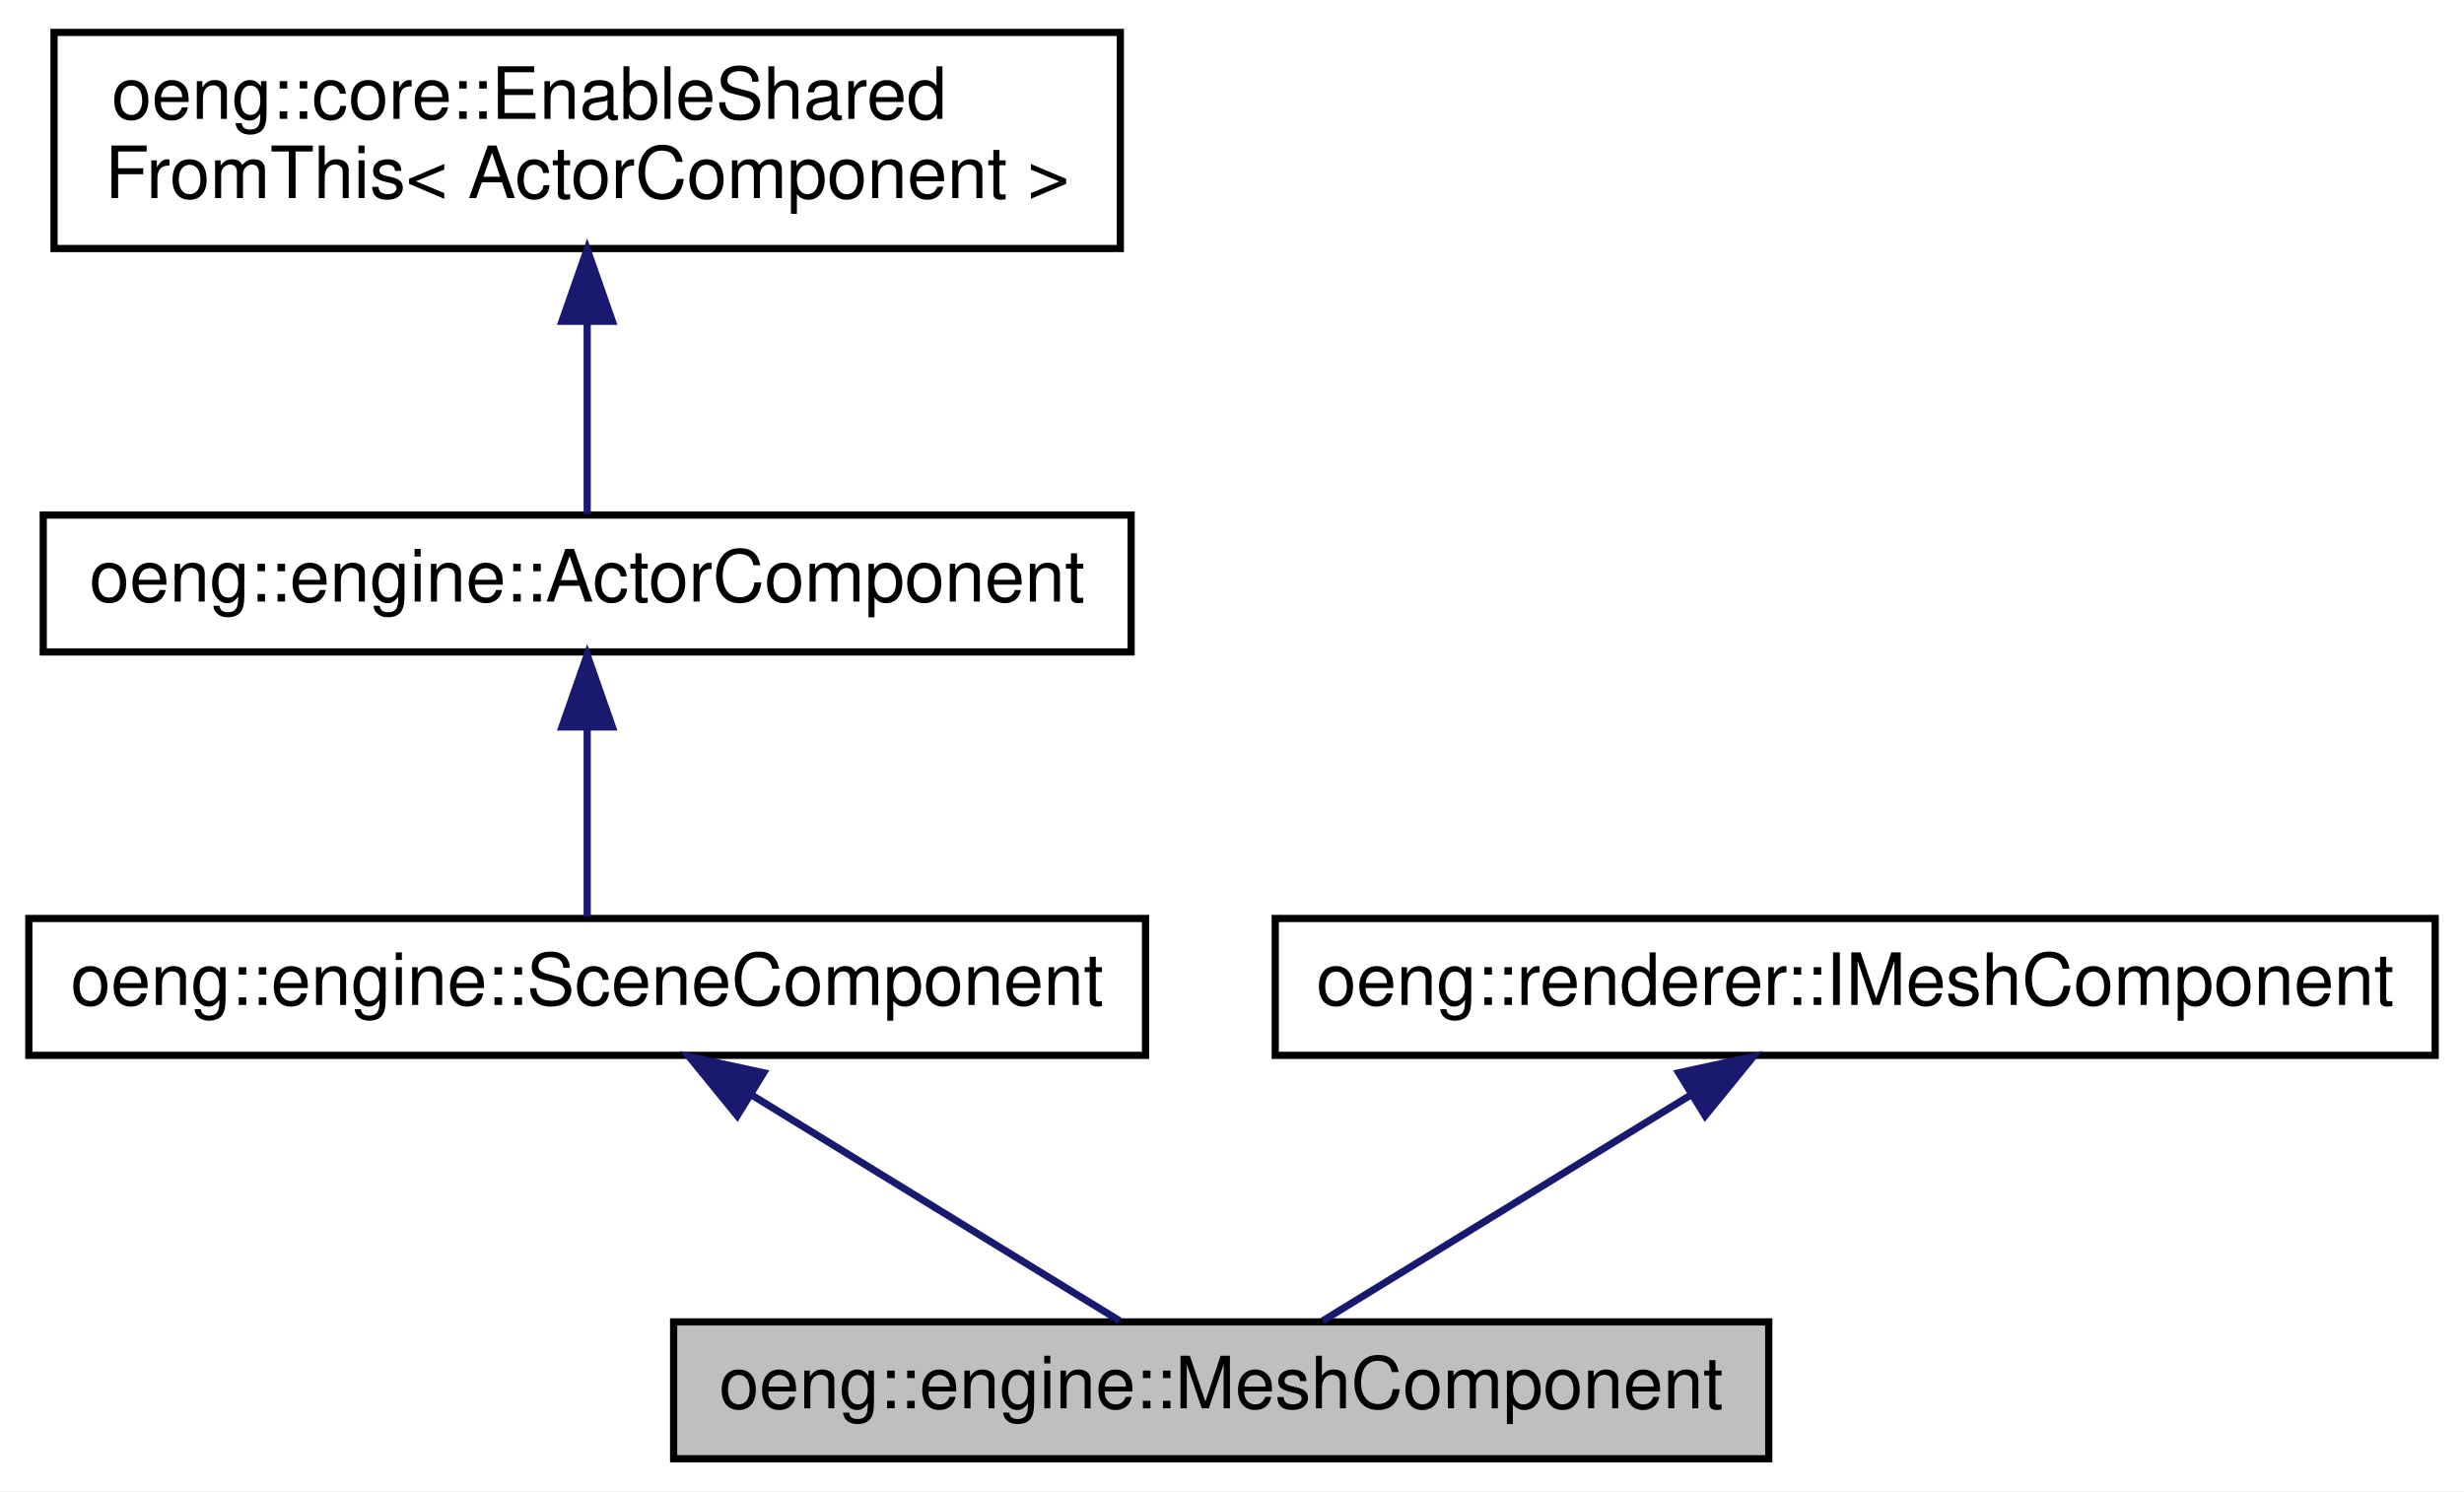
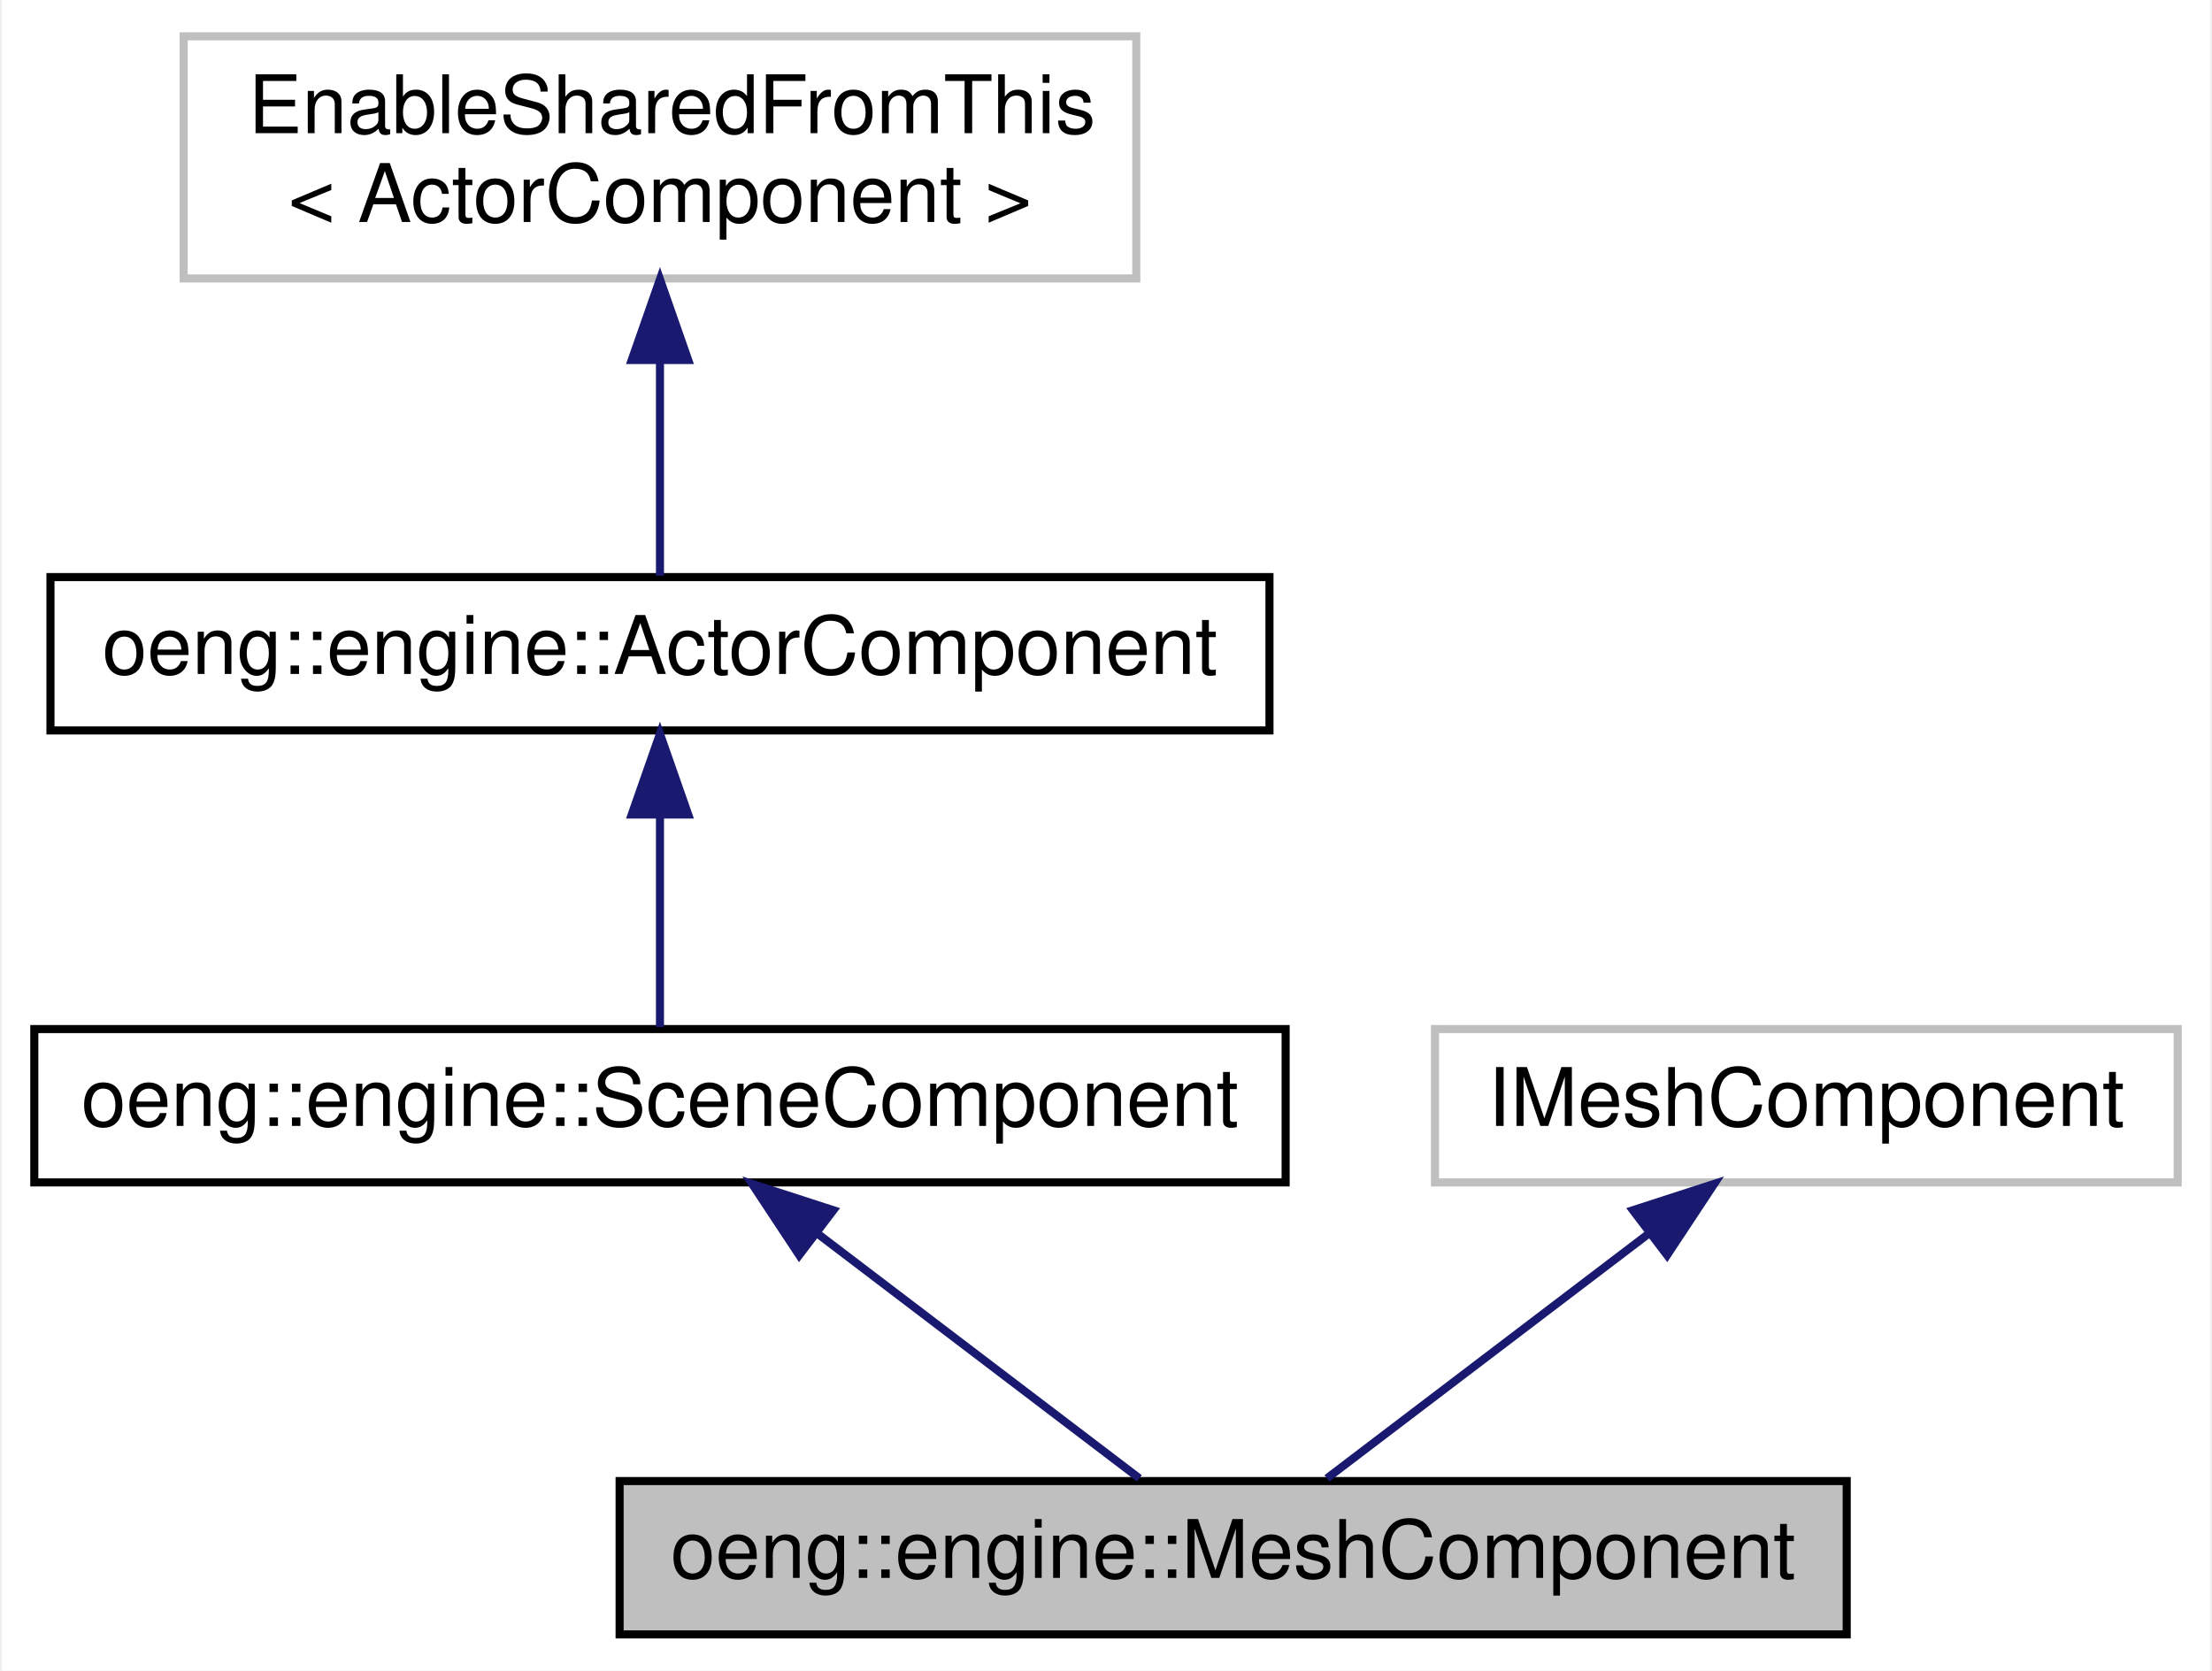
- <svg xmlns="http://www.w3.org/2000/svg" xmlns:xlink="http://www.w3.org/1999/xlink" width="342pt" height="207pt" viewBox="0.00 0.00 342.00 207.00">
+ <svg xmlns="http://www.w3.org/2000/svg" xmlns:xlink="http://www.w3.org/1999/xlink" width="274pt" height="207pt" viewBox="0.00 0.00 273.50 207.00">
  <g id="graph0" class="graph" transform="scale(1 1) rotate(0) translate(4 203)">
-     <polygon fill="white" stroke="none" points="-4,4 -4,-203 338,-203 338,4 -4,4" />
+     <polygon fill="white" stroke="none" points="-4,4 -4,-203 269.5,-203 269.5,4 -4,4" />
    <g id="node1" class="node">
      <g id="a_node1">
        <a xlink:title=" ">
-           <polygon fill="#bfbfbf" stroke="black" points="89.5,-0.5 89.5,-19.5 241.5,-19.5 241.5,-0.5 89.5,-0.5" />
-           <text text-anchor="middle" x="165.5" y="-7.5" font-family="Helvetica,sans-Serif" font-size="10.00">oeng::engine::MeshComponent</text>
+           <polygon fill="#bfbfbf" stroke="black" points="72.5,-0.5 72.5,-19.5 224.5,-19.5 224.5,-0.5 72.5,-0.5" />
+           <text text-anchor="middle" x="148.5" y="-7.5" font-family="Helvetica,sans-Serif" font-size="10.00">oeng::engine::MeshComponent</text>
        </a>
      </g>
    </g>
    <g id="node2" class="node">
      <g id="a_node2">
        <a xlink:href="classoeng_1_1engine_1_1_scene_component.html" target="_top" xlink:title=" ">
          <polygon fill="white" stroke="black" points="0,-56.5 0,-75.5 155,-75.5 155,-56.5 0,-56.5" />
          <text text-anchor="middle" x="77.5" y="-63.5" font-family="Helvetica,sans-Serif" font-size="10.00">oeng::engine::SceneComponent</text>
        </a>
      </g>
    </g>
    <g id="edge1" class="edge">
-       <path fill="none" stroke="midnightblue" d="M100.477,-50.901C116.613,-40.999 137.681,-28.07 151.396,-19.654" />
-       <polygon fill="midnightblue" stroke="midnightblue" points="98.331,-48.111 91.639,-56.324 101.993,-54.077 98.331,-48.111" />
+       <path fill="none" stroke="midnightblue" d="M97.09,-50.101C109.868,-40.382 126.113,-28.027 136.885,-19.834" />
+       <polygon fill="midnightblue" stroke="midnightblue" points="94.748,-47.484 88.907,-56.324 98.986,-53.056 94.748,-47.484" />
    </g>
    <g id="node3" class="node">
      <g id="a_node3">
        <a xlink:href="classoeng_1_1engine_1_1_actor_component.html" target="_top" xlink:title=" ">
          <polygon fill="white" stroke="black" points="2,-112.5 2,-131.5 153,-131.5 153,-112.5 2,-112.5" />
          <text text-anchor="middle" x="77.5" y="-119.5" font-family="Helvetica,sans-Serif" font-size="10.00">oeng::engine::ActorComponent</text>
        </a>
      </g>
    </g>
    <g id="edge2" class="edge">
      <path fill="none" stroke="midnightblue" d="M77.5,-101.805C77.5,-92.91 77.5,-82.78 77.5,-75.751" />
      <polygon fill="midnightblue" stroke="midnightblue" points="74,-102.083 77.5,-112.083 81,-102.083 74,-102.083" />
    </g>
    <g id="node4" class="node">
      <g id="a_node4">
-         <a xlink:href="classoeng_1_1core_1_1_enable_shared_from_this.html" target="_top" xlink:title=" ">
-           <polygon fill="white" stroke="black" points="3.5,-168.5 3.5,-198.5 151.5,-198.5 151.5,-168.5 3.5,-168.5" />
-           <text text-anchor="start" x="11.5" y="-186.5" font-family="Helvetica,sans-Serif" font-size="10.00">oeng::core::EnableShared</text>
-           <text text-anchor="middle" x="77.5" y="-175.5" font-family="Helvetica,sans-Serif" font-size="10.00">FromThis&lt; ActorComponent &gt;</text>
+         <a xlink:title=" ">
+           <polygon fill="white" stroke="#bfbfbf" points="18.5,-168.5 18.5,-198.5 136.5,-198.5 136.5,-168.5 18.5,-168.5" />
+           <text text-anchor="start" x="26.5" y="-186.5" font-family="Helvetica,sans-Serif" font-size="10.00">EnableSharedFromThis</text>
+           <text text-anchor="middle" x="77.5" y="-175.5" font-family="Helvetica,sans-Serif" font-size="10.00">&lt; ActorComponent &gt;</text>
        </a>
      </g>
    </g>
    <g id="edge3" class="edge">
      <path fill="none" stroke="midnightblue" d="M77.5,-158.289C77.5,-148.857 77.5,-138.655 77.5,-131.658" />
      <polygon fill="midnightblue" stroke="midnightblue" points="74,-158.399 77.5,-168.399 81,-158.399 74,-158.399" />
    </g>
    <g id="node5" class="node">
      <g id="a_node5">
-         <a xlink:href="classoeng_1_1renderer_1_1_i_mesh_component.html" target="_top" xlink:title=" ">
-           <polygon fill="white" stroke="black" points="173,-56.5 173,-75.5 334,-75.5 334,-56.5 173,-56.5" />
-           <text text-anchor="middle" x="253.5" y="-63.5" font-family="Helvetica,sans-Serif" font-size="10.00">oeng::renderer::IMeshComponent</text>
+         <a xlink:title=" ">
+           <polygon fill="white" stroke="#bfbfbf" points="173.5,-56.5 173.5,-75.5 265.5,-75.5 265.5,-56.5 173.5,-56.5" />
+           <text text-anchor="middle" x="219.5" y="-63.5" font-family="Helvetica,sans-Serif" font-size="10.00">IMeshComponent</text>
        </a>
      </g>
    </g>
    <g id="edge4" class="edge">
-       <path fill="none" stroke="midnightblue" d="M230.523,-50.901C214.387,-40.999 193.319,-28.07 179.604,-19.654" />
-       <polygon fill="midnightblue" stroke="midnightblue" points="229.007,-54.077 239.361,-56.324 232.669,-48.111 229.007,-54.077" />
+       <path fill="none" stroke="midnightblue" d="M199.91,-50.101C187.132,-40.382 170.887,-28.027 160.115,-19.834" />
+       <polygon fill="midnightblue" stroke="midnightblue" points="198.014,-53.056 208.093,-56.324 202.252,-47.484 198.014,-53.056" />
    </g>
  </g>
</svg>
